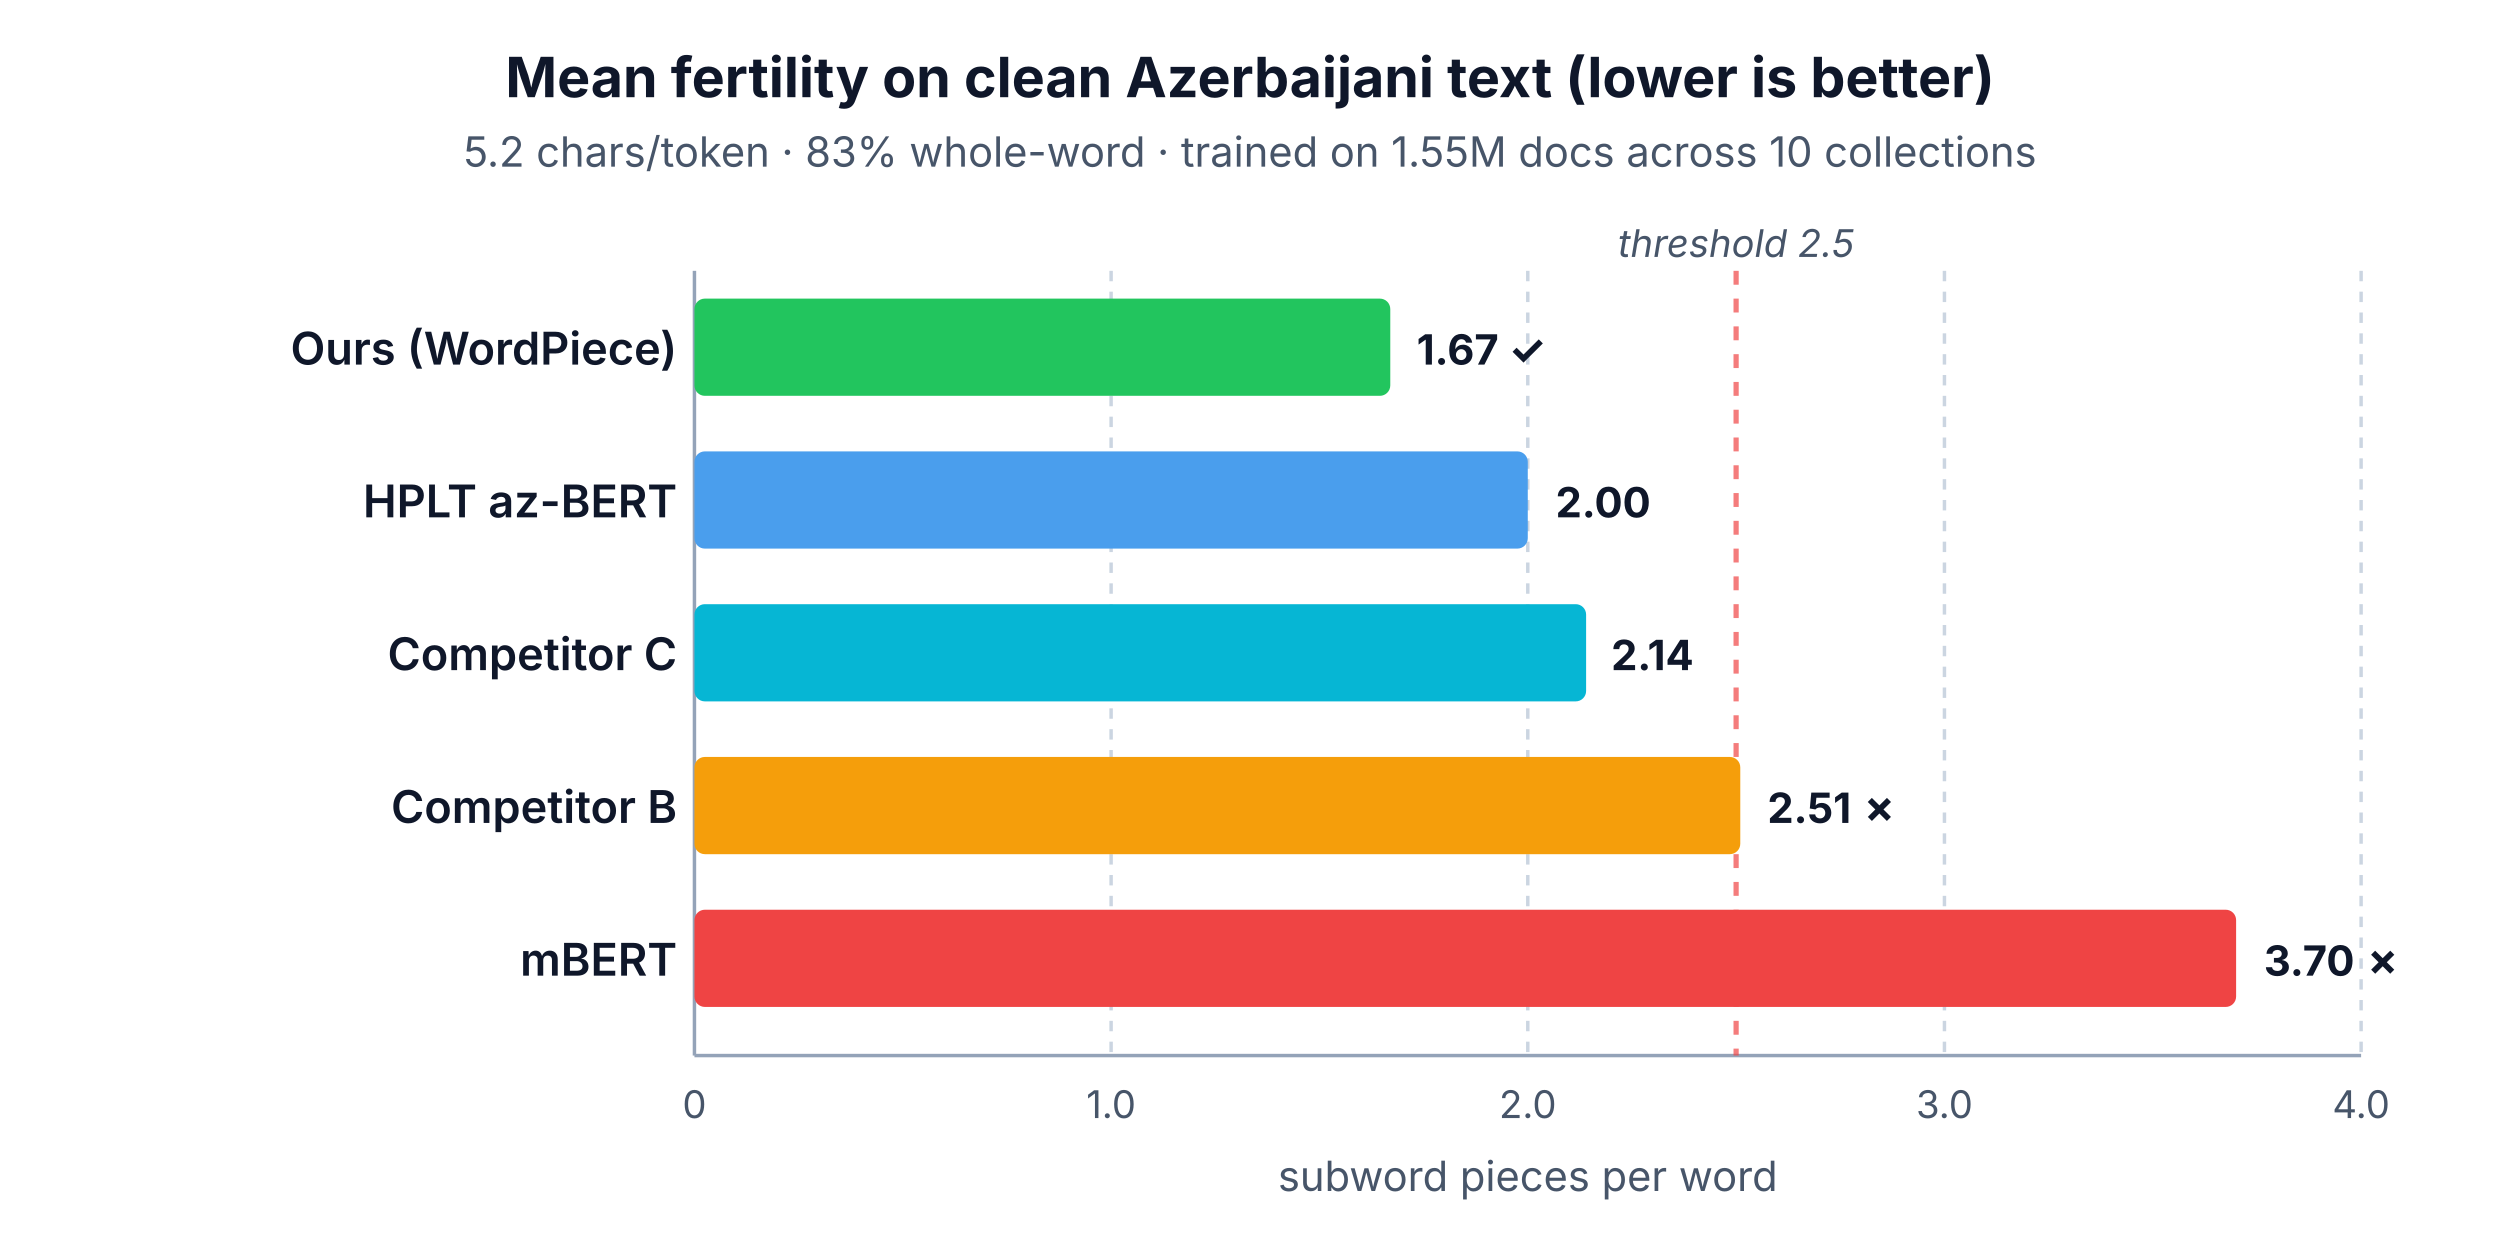
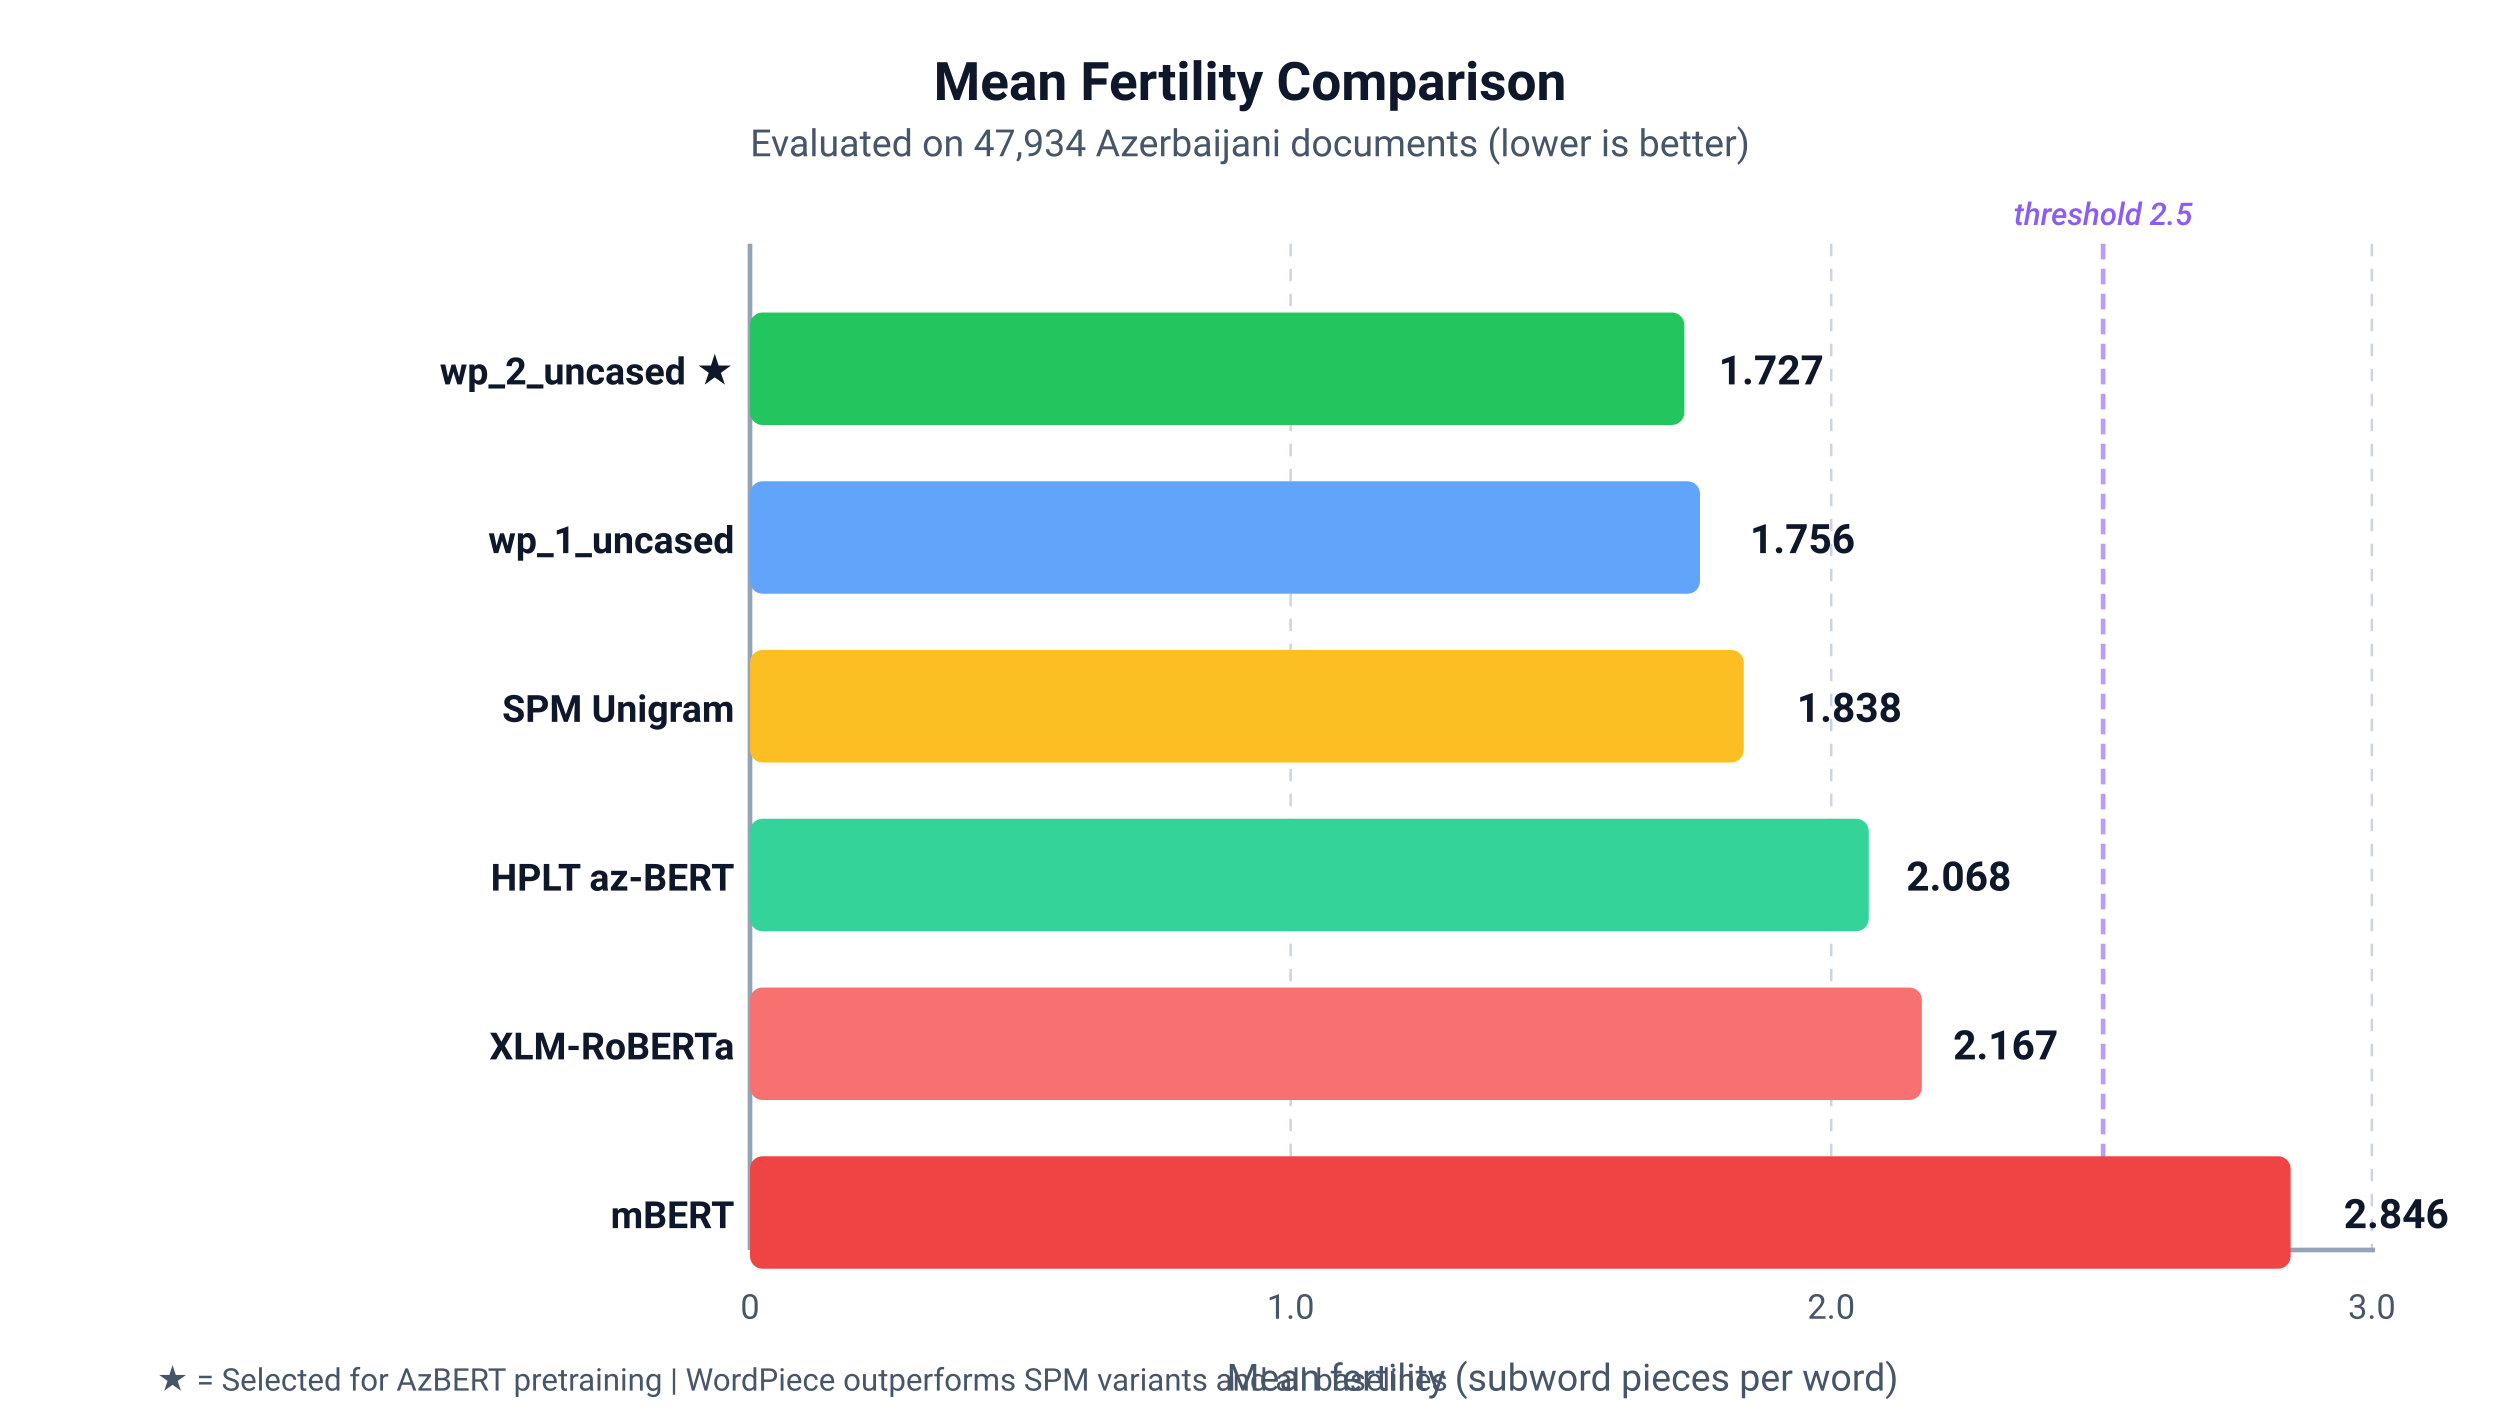
- <svg xmlns="http://www.w3.org/2000/svg" viewBox="0 0 720 360" font-family="-apple-system, BlinkMacSystemFont, 'Segoe UI', sans-serif">
-   <style>
-     .axis { stroke: #94a3b8; stroke-width: 1; }
-     .grid { stroke: #cbd5e1; stroke-width: 1; stroke-dasharray: 3 3; }
-     .tick { font-size: 11px; fill: #475569; }
-     .label { font-size: 13px; fill: #0f172a; font-weight: 600; }
-     .value { font-size: 12px; fill: #0f172a; font-weight: 700; }
-     .title { font-size: 16px; fill: #0f172a; font-weight: 700; }
-     .sub { font-size: 12px; fill: #475569; }
-     .annot { font-size: 11px; fill: #475569; font-style: italic; }
-     @media (prefers-color-scheme: dark) {
-       .label, .value, .title { fill: #e2e8f0; }
-       .tick, .sub, .annot { fill: #94a3b8; }
-       .axis { stroke: #64748b; }
-       .grid { stroke: #334155; }
-     }
-   </style>
-   <text x="360" y="28" text-anchor="middle" class="title">Mean fertility on clean Azerbaijani text (lower is better)</text>
-   <text x="360" y="48" text-anchor="middle" class="sub">5.2 chars/token · 83% whole-word · trained on 1.55M docs across 10 collections</text>
-   <line x1="320" y1="78" x2="320" y2="304" class="grid" />
-   <line x1="440" y1="78" x2="440" y2="304" class="grid" />
-   <line x1="560" y1="78" x2="560" y2="304" class="grid" />
-   <line x1="680" y1="78" x2="680" y2="304" class="grid" />
-   <line x1="200" y1="78" x2="200" y2="304" class="axis" />
-   <line x1="200" y1="304" x2="680" y2="304" class="axis" />
-   <text x="200" y="322" text-anchor="middle" class="tick">0</text>
-   <text x="320" y="322" text-anchor="middle" class="tick">1.0</text>
-   <text x="440" y="322" text-anchor="middle" class="tick">2.0</text>
-   <text x="560" y="322" text-anchor="middle" class="tick">3.0</text>
-   <text x="680" y="322" text-anchor="middle" class="tick">4.0</text>
-   <text x="440" y="343" text-anchor="middle" class="sub">subword pieces per word</text>
-   <line x1="500" y1="78" x2="500" y2="304" stroke="#ef4444" stroke-width="1.5" stroke-dasharray="4 4" opacity="0.7" />
-   <text x="500" y="74" text-anchor="middle" class="annot" fill="#ef4444">threshold 2.5</text>
-   <rect x="200" y="86" width="200.4" height="28" fill="#22c55e" rx="3" />
-   <text x="195" y="105" text-anchor="end" class="label">Ours (WordPiece)</text>
-   <text x="408" y="105" class="value">1.67 ✓</text>
-   <rect x="200" y="130" width="240" height="28" fill="#4a9eed" rx="3" />
-   <text x="195" y="149" text-anchor="end" class="label">HPLT az-BERT</text>
-   <text x="448" y="149" class="value">2.00</text>
-   <rect x="200" y="174" width="256.8" height="28" fill="#06b6d4" rx="3" />
-   <text x="195" y="193" text-anchor="end" class="label">Competitor C</text>
-   <text x="464" y="193" class="value">2.14</text>
-   <rect x="200" y="218" width="301.2" height="28" fill="#f59e0b" rx="3" />
-   <text x="195" y="237" text-anchor="end" class="label">Competitor B</text>
-   <text x="509" y="237" class="value">2.51 ✗</text>
-   <rect x="200" y="262" width="444" height="28" fill="#ef4444" rx="3" />
-   <text x="195" y="281" text-anchor="end" class="label">mBERT</text>
-   <text x="652" y="281" class="value">3.70 ✗</text>
+ <svg xmlns="http://www.w3.org/2000/svg" viewBox="0 0 800 450" font-family="-apple-system, BlinkMacSystemFont, 'Segoe UI', Roboto, sans-serif">
+   <defs>
+     <style>
+       .axis { stroke: #94a3b8; stroke-width: 1.5; }
+       .grid { stroke: #cbd5e1; stroke-width: 0.8; stroke-dasharray: 4 4; }
+       .tick { font-size: 11px; fill: #475569; }
+       .label { font-size: 12px; fill: #0f172a; font-weight: 600; }
+       .value { font-size: 13px; fill: #0f172a; font-weight: 700; }
+       .title { font-size: 17px; fill: #0f172a; font-weight: 700; }
+       .sub { font-size: 12px; fill: #475569; }
+       .annot { font-size: 10px; fill: #8b5cf6; font-style: italic; font-weight: 500; }
+ 
+       @media (prefers-color-scheme: dark) {
+         .axis { stroke: #64748b; }
+         .grid { stroke: #334155; }
+         .label, .value, .title { fill: #e2e8f0; }
+         .tick, .sub { fill: #94a3b8; }
+         .annot { fill: #c4b5fd; }
+       }
+ 
+       /* Bar colors with dark mode variants */
+       .bar-selected { fill: #22c55e; }
+       .bar-wp { fill: #60a5fa; }
+       .bar-spm { fill: #fbbf24; }
+       .bar-hplt { fill: #34d399; }
+       .bar-xlmr { fill: #f87171; }
+       .bar-mbert { fill: #ef4444; }
+ 
+       @media (prefers-color-scheme: dark) {
+         .bar-selected { fill: #10b981; }
+         .bar-wp { fill: #3b82f6; }
+         .bar-spm { fill: #f59e0b; }
+         .bar-hplt { fill: #10b981; }
+         .bar-xlmr { fill: #f87171; }
+         .bar-mbert { fill: #dc2626; }
+       }
+     </style>
+     <marker id="arrow" viewBox="0 0 10 10" refX="9" refY="5" markerWidth="6" markerHeight="6" orient="auto">
+       <path d="M0 0 L10 5 L0 10 z" fill="#475569" />
+     </marker>
+   </defs>
+   <text x="400" y="32" text-anchor="middle" class="title">Mean Fertility Comparison</text>
+   <text x="400" y="50" text-anchor="middle" class="sub">Evaluated on 47,934 Azerbaijani documents (lower is better)</text>
+   <line x1="240" y1="78" x2="240" y2="400" class="axis" />
+   <line x1="413" y1="78" x2="413" y2="400" class="grid" />
+   <line x1="586" y1="78" x2="586" y2="400" class="grid" />
+   <line x1="759" y1="78" x2="759" y2="400" class="grid" />
+   <line x1="240" y1="400" x2="760" y2="400" class="axis" />
+   <text x="240" y="422" text-anchor="middle" class="tick">0</text>
+   <text x="413" y="422" text-anchor="middle" class="tick">1.0</text>
+   <text x="586" y="422" text-anchor="middle" class="tick">2.0</text>
+   <text x="759" y="422" text-anchor="middle" class="tick">3.0</text>
+   <text x="500" y="445" text-anchor="middle" class="sub">Mean fertility (subword pieces per word)</text>
+   <line x1="673" y1="78" x2="673" y2="400" stroke="#8b5cf6" stroke-width="1.5" stroke-dasharray="5 3" opacity="0.6" />
+   <text x="673" y="72" text-anchor="middle" class="annot">threshold 2.5</text>
+   <rect x="240" y="100" width="299" height="36" class="bar-selected" rx="4" />
+   <text x="235" y="123" text-anchor="end" class="label">wp_2_uncased ★</text>
+   <text x="550" y="123" class="value">1.727</text>
+   <rect x="240" y="154" width="304" height="36" class="bar-wp" rx="4" />
+   <text x="235" y="177" text-anchor="end" class="label">wp_1_uncased</text>
+   <text x="560" y="177" class="value">1.756</text>
+   <rect x="240" y="208" width="318" height="36" class="bar-spm" rx="4" />
+   <text x="235" y="231" text-anchor="end" class="label">SPM Unigram</text>
+   <text x="575" y="231" class="value">1.838</text>
+   <rect x="240" y="262" width="358" height="36" class="bar-hplt" rx="4" />
+   <text x="235" y="285" text-anchor="end" class="label">HPLT az-BERT</text>
+   <text x="610" y="285" class="value">2.068</text>
+   <rect x="240" y="316" width="375" height="36" class="bar-xlmr" rx="4" />
+   <text x="235" y="339" text-anchor="end" class="label">XLM-RoBERTa</text>
+   <text x="625" y="339" class="value">2.167</text>
+   <rect x="240" y="370" width="493" height="36" class="bar-mbert" rx="4" />
+   <text x="235" y="393" text-anchor="end" class="label">mBERT</text>
+   <text x="750" y="393" class="value">2.846</text>
+   <text x="50" y="445" font-size="10" fill="#475569">
+     ★ = Selected for AzBERT pretraining | WordPiece outperforms SPM variants and all baselines
+   </text>
</svg>
